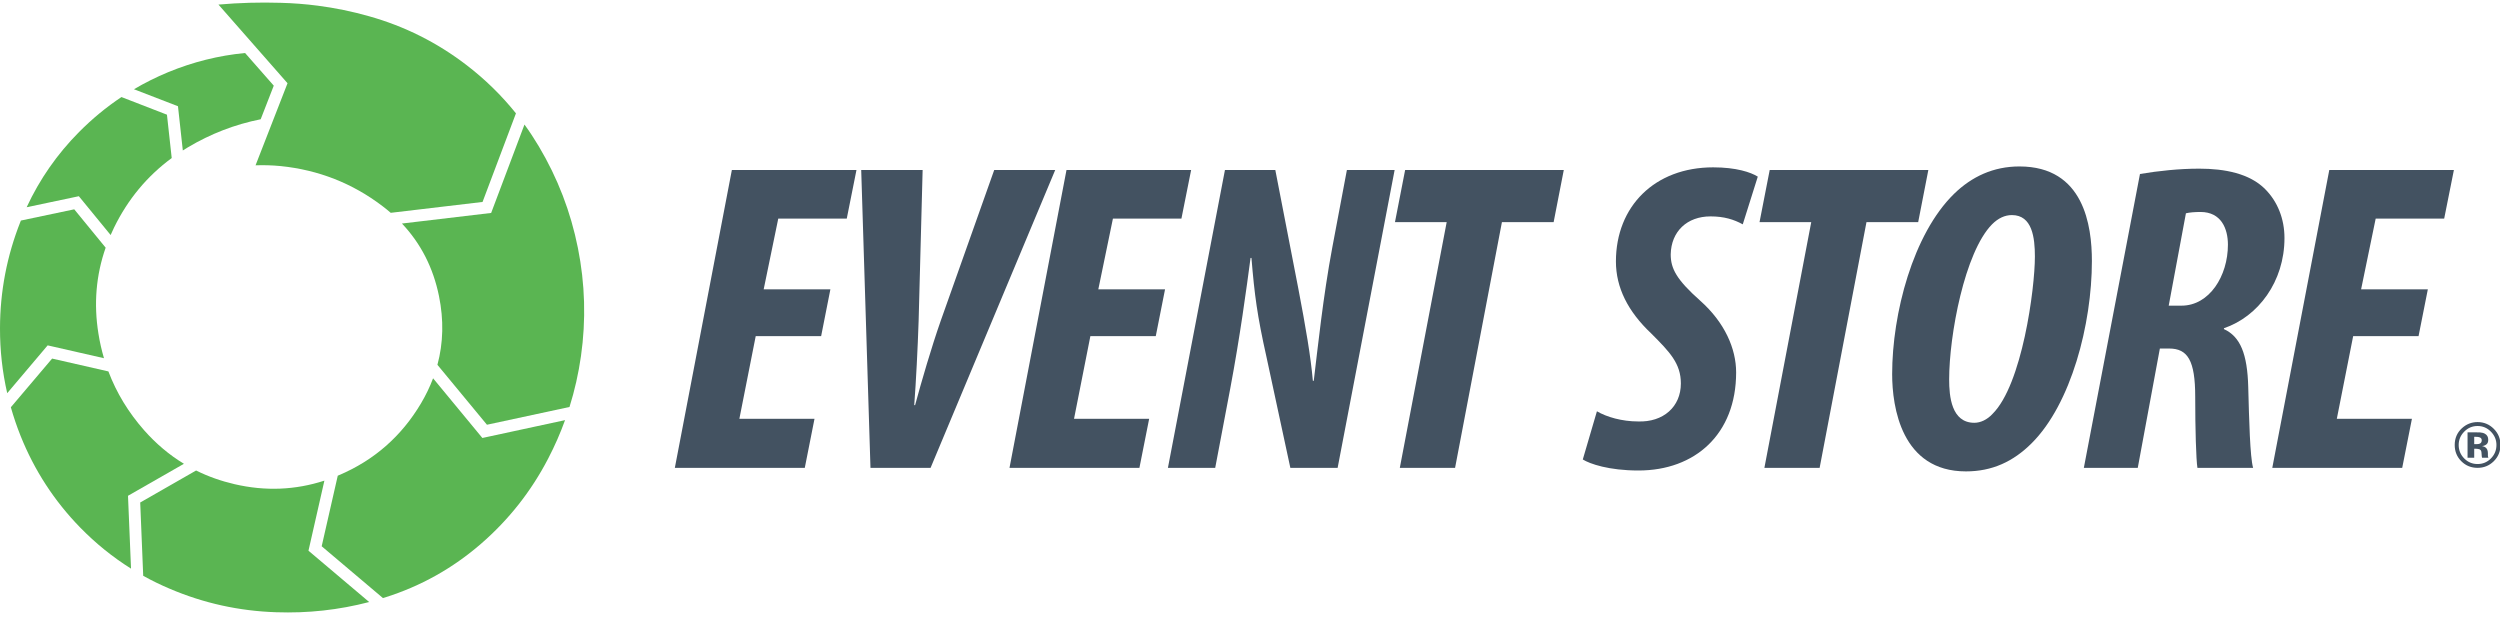
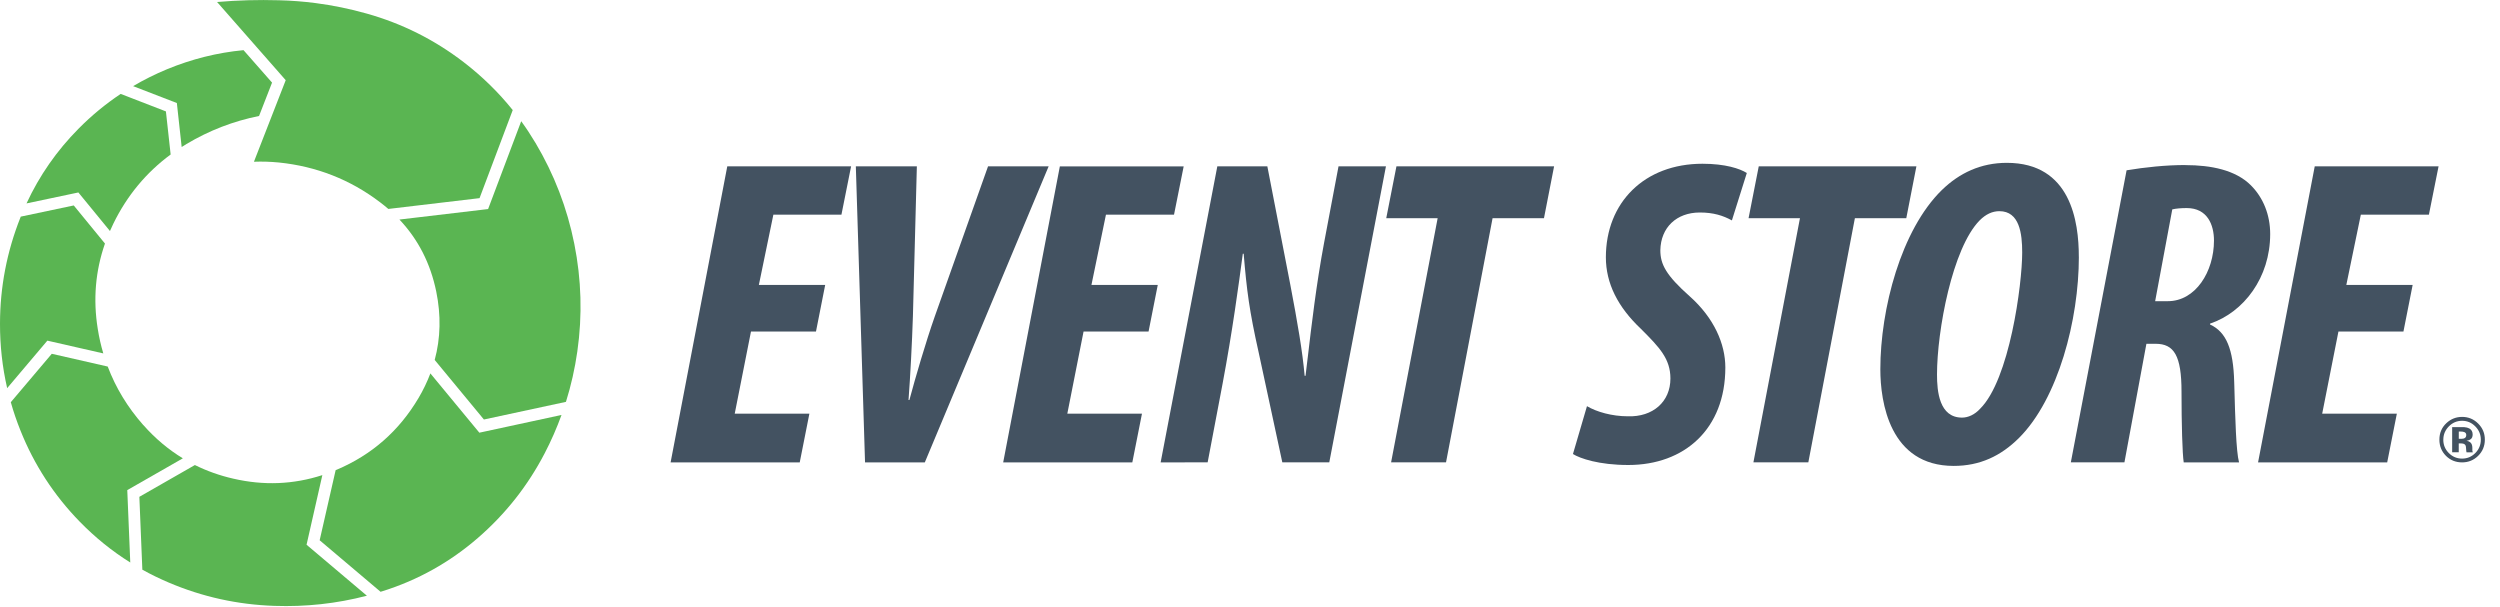
- <svg xmlns="http://www.w3.org/2000/svg" width="95px" height="24px" viewBox="0 0 95 24" version="1.1">
-   <defs />
-   <g id="Brands" stroke="none" stroke-width="1" fill="none" fill-rule="evenodd">
-     <g id="Event-Store-logo" transform="translate(-16, -20)">
-       <g id="eventstore-logo" transform="translate(16, 20)">
-         <path d="M5.09,3.391 C5.502,3.148 5.933,2.933 6.382,2.746 C7.33,2.354 8.307,2.11 9.313,2.014 L10.403,3.255 L9.906,4.532 C8.924,4.728 8,5.085 7.134,5.602 C7.071,5.64 7.008,5.678 6.947,5.718 L6.763,4.037 L5.09,3.391" id="Fill-1" fill="#5AB552" />
-         <path d="M4.615,3.688 L6.344,4.358 L6.525,6.006 C5.589,6.695 4.859,7.575 4.336,8.644 C4.29,8.74 4.246,8.835 4.204,8.931 L2.996,7.456 L1.013,7.875 C1.507,6.81 2.171,5.857 3.005,5.016 C3.502,4.515 4.039,4.072 4.615,3.688" id="Fill-2" fill="#5AB552" />
-         <path d="M15.997,15.33 C16.182,15.017 16.336,14.699 16.457,14.375 L18.33,16.643 L21.472,15.965 C21.293,16.461 21.08,16.946 20.833,17.421 C20.187,18.666 19.335,19.748 18.277,20.665 C17.202,21.596 15.988,22.275 14.634,22.702 C14.607,22.71 14.58,22.719 14.553,22.727 L12.224,20.758 L12.835,18.076 C12.85,18.07 12.865,18.064 12.881,18.057 C14.215,17.491 15.253,16.581 15.997,15.33" id="Fill-3" fill="#5AB552" />
-         <path d="M19.93,4.733 C20.123,4.998 20.303,5.273 20.473,5.558 C21.191,6.763 21.687,8.052 21.961,9.426 C22.233,10.788 22.272,12.157 22.077,13.532 C21.983,14.193 21.838,14.837 21.641,15.465 L18.504,16.14 L16.622,13.863 C16.847,13.027 16.866,12.155 16.681,11.248 C16.461,10.172 15.992,9.254 15.274,8.494 L18.664,8.092 L19.93,4.733" id="Fill-4" fill="#5AB552" />
-         <path d="M0.794,8.381 L2.821,7.954 L4.015,9.412 C3.649,10.458 3.558,11.546 3.74,12.676 C3.791,12.997 3.862,13.309 3.951,13.612 L1.811,13.124 L0.274,14.941 C0.09,14.136 -0.002,13.314 -7.76549404e-14,12.474 C0.003,11.073 0.262,9.721 0.779,8.419 C0.784,8.406 0.789,8.394 0.794,8.381" id="Fill-6" fill="#5AB552" />
-         <path d="M4.119,14.114 C4.427,14.928 4.88,15.673 5.478,16.351 C5.93,16.863 6.434,17.287 6.989,17.624 L4.864,18.84 L4.979,21.608 C4.279,21.169 3.635,20.648 3.047,20.046 C2.062,19.035 1.307,17.874 0.782,16.563 C0.639,16.205 0.516,15.842 0.412,15.476 L1.98,13.626 L4.119,14.114" id="Fill-7" fill="#5AB552" />
-         <path d="M7.452,17.879 C7.909,18.107 8.398,18.28 8.918,18.4 C10.084,18.67 11.22,18.624 12.327,18.264 L11.722,20.927 L14.029,22.877 C12.875,23.179 11.696,23.308 10.492,23.265 C9.087,23.219 7.739,22.922 6.447,22.371 C6.1,22.224 5.766,22.061 5.442,21.881 L5.328,19.095 L7.452,17.879" id="Fill-8" fill="#5AB552" />
-         <path d="M19.606,4.307 L18.337,7.674 L14.848,8.087 C14.746,7.998 14.641,7.913 14.531,7.83 C13.393,6.965 12.104,6.458 10.665,6.311 C10.339,6.28 10.022,6.27 9.711,6.282 L10.926,3.163 L8.301,0.174 C9.09,0.105 9.878,0.083 10.665,0.107 C11.139,0.119 11.608,0.155 12.074,0.216 C12.73,0.301 13.379,0.434 14.02,0.616 C15.377,0.997 16.613,1.617 17.73,2.474 C18.435,3.015 19.06,3.626 19.606,4.307" id="Fill-9" fill="#5AB552" />
-         <polyline id="Fill-11" fill="#435261" points="31.203 12.774 28.717 12.774 28.096 15.915 30.951 15.915 30.582 17.778 25.644 17.778 27.811 6.46 32.546 6.46 32.177 8.307 29.574 8.307 29.02 10.994 31.555 10.994 31.203 12.774" />
-         <path d="M33.078,17.778 L32.726,6.46 L35.06,6.46 L34.908,12.186 C34.875,13.211 34.808,14.521 34.741,15.394 L34.774,15.394 C35.009,14.521 35.396,13.194 35.749,12.186 L37.78,6.46 L40.098,6.46 L35.362,17.778 L33.078,17.778" id="Fill-12" fill="#435261" />
-         <polyline id="Fill-13" fill="#435261" points="43.919 12.774 41.434 12.774 40.813 15.915 43.668 15.915 43.298 17.778 38.361 17.778 40.527 6.46 45.263 6.46 44.894 8.307 42.291 8.307 41.736 10.994 44.272 10.994 43.919 12.774" />
-         <path d="M44.381,17.778 L46.548,6.46 L48.462,6.46 L49.335,10.96 C49.621,12.455 49.805,13.53 49.889,14.471 L49.923,14.471 C50.074,13.228 50.275,11.28 50.628,9.399 L51.182,6.46 L52.996,6.46 L50.83,17.778 L49.033,17.778 L48.126,13.564 C47.773,11.985 47.672,11.212 47.555,9.802 L47.521,9.802 C47.37,10.944 47.118,12.808 46.748,14.772 L46.178,17.778 L44.381,17.778" id="Fill-14" fill="#435261" />
-         <polyline id="Fill-15" fill="#435261" points="54.974 8.441 53.009 8.441 53.395 6.46 59.424 6.46 59.038 8.441 57.073 8.441 55.293 17.778 53.193 17.778 54.974 8.441" />
-         <path d="M60.683,15.629 C61.052,15.847 61.64,16.015 62.245,16.015 C63.202,16.049 63.873,15.461 63.873,14.571 C63.873,13.815 63.454,13.379 62.748,12.673 C61.858,11.834 61.405,10.927 61.405,9.936 C61.405,7.837 62.883,6.359 65.099,6.359 C65.973,6.359 66.527,6.544 66.796,6.712 L66.225,8.525 C65.889,8.341 65.519,8.223 64.999,8.223 C64.109,8.223 63.504,8.794 63.487,9.667 C63.487,10.205 63.706,10.625 64.613,11.431 C65.536,12.253 65.973,13.244 65.973,14.151 C65.973,16.502 64.411,17.879 62.262,17.879 C61.136,17.879 60.414,17.627 60.146,17.46 L60.683,15.629" id="Fill-16" fill="#435261" />
-         <polyline id="Fill-17" fill="#435261" points="68.827 8.441 66.862 8.441 67.249 6.46 73.277 6.46 72.891 8.441 70.926 8.441 69.146 17.778 67.047 17.778 68.827 8.441" />
-         <path d="M75.697,8.525 C74.656,9.583 74.068,12.741 74.068,14.42 C74.068,15.058 74.152,16.066 75.025,16.066 C75.261,16.066 75.513,15.948 75.714,15.73 C76.839,14.622 77.326,10.977 77.326,9.751 C77.326,9.029 77.225,8.173 76.453,8.173 C76.184,8.173 75.932,8.29 75.697,8.525 Z M79.492,9.919 C79.492,12.321 78.703,15.344 77.208,16.838 C76.503,17.544 75.697,17.913 74.706,17.913 C72.254,17.913 71.902,15.461 71.902,14.219 C71.902,11.918 72.691,8.895 74.253,7.367 C74.925,6.712 75.748,6.325 76.739,6.325 C79.19,6.325 79.492,8.576 79.492,9.919 L79.492,9.919 Z" id="Fill-18" fill="#435261" />
-         <path d="M82.411,11.615 L82.898,11.615 C83.955,11.615 84.661,10.49 84.661,9.298 C84.661,8.693 84.409,8.055 83.619,8.055 C83.401,8.055 83.2,8.072 83.065,8.105 L82.411,11.615 Z M81.319,6.611 C82.024,6.493 82.813,6.409 83.569,6.409 C84.543,6.409 85.484,6.594 86.071,7.182 C86.542,7.652 86.81,8.307 86.81,9.046 C86.81,10.709 85.803,12.035 84.51,12.472 L84.51,12.506 C85.131,12.791 85.4,13.446 85.433,14.706 C85.467,15.965 85.5,17.359 85.618,17.778 L83.502,17.778 C83.452,17.46 83.418,16.318 83.418,15.075 C83.418,13.698 83.132,13.244 82.427,13.244 L82.075,13.244 L81.235,17.778 L79.186,17.778 L81.319,6.611 L81.319,6.611 Z" id="Fill-19" fill="#435261" />
-         <polyline id="Fill-20" fill="#435261" points="91.905 12.774 89.42 12.774 88.799 15.915 91.653 15.915 91.284 17.778 86.347 17.778 88.513 6.46 93.248 6.46 92.879 8.307 90.276 8.307 89.722 10.994 92.258 10.994 91.905 12.774" />
-         <path d="M94.228,16.619 C94.193,16.605 94.144,16.599 94.081,16.599 L94.02,16.599 L94.02,16.878 L94.118,16.878 C94.177,16.878 94.223,16.866 94.256,16.843 C94.289,16.819 94.306,16.781 94.306,16.728 C94.306,16.676 94.28,16.639 94.228,16.619 Z M93.767,17.393 L93.767,16.429 C93.827,16.429 93.917,16.429 94.036,16.429 C94.155,16.43 94.221,16.43 94.235,16.431 C94.311,16.437 94.374,16.453 94.425,16.481 C94.51,16.528 94.553,16.604 94.553,16.711 C94.553,16.792 94.531,16.85 94.485,16.886 C94.44,16.922 94.385,16.944 94.318,16.951 C94.379,16.963 94.425,16.982 94.455,17.007 C94.512,17.052 94.54,17.124 94.54,17.223 L94.54,17.309 C94.54,17.318 94.541,17.328 94.542,17.337 C94.543,17.347 94.546,17.356 94.549,17.366 L94.558,17.393 L94.317,17.393 C94.309,17.362 94.304,17.318 94.301,17.259 C94.299,17.201 94.293,17.162 94.285,17.141 C94.273,17.107 94.249,17.084 94.215,17.07 C94.196,17.063 94.167,17.058 94.129,17.055 L94.073,17.052 L94.02,17.052 L94.02,17.393 L93.767,17.393 Z M93.638,16.405 C93.499,16.547 93.43,16.715 93.43,16.909 C93.43,17.11 93.501,17.281 93.641,17.422 C93.781,17.563 93.95,17.633 94.148,17.633 C94.346,17.633 94.515,17.563 94.655,17.421 C94.795,17.279 94.865,17.108 94.865,16.909 C94.865,16.715 94.795,16.548 94.656,16.405 C94.515,16.26 94.346,16.188 94.148,16.188 C93.949,16.188 93.779,16.26 93.638,16.405 Z M94.757,17.533 C94.588,17.697 94.385,17.778 94.148,17.778 C93.904,17.778 93.698,17.695 93.53,17.527 C93.363,17.36 93.279,17.154 93.279,16.909 C93.279,16.655 93.369,16.444 93.55,16.275 C93.72,16.118 93.92,16.039 94.148,16.039 C94.388,16.039 94.593,16.124 94.763,16.294 C94.933,16.464 95.018,16.669 95.018,16.909 C95.018,17.156 94.931,17.364 94.757,17.533 L94.757,17.533 Z" id="Fill-21" fill="#435261" />
-       </g>
-     </g>
+ <svg xmlns="http://www.w3.org/2000/svg" fill="none" height="16" viewBox="0 0 66 16" width="66">
+   <path d="m12.66 5.231.876-2.325c-.377-.47-.809-.892-1.295-1.265-.771-.592-1.625-1.02-2.561-1.283-.443-.125-.891-.217-1.344-.276-.322-.042-.646-.067-.973-.075-.543-.016-1.087-.001-1.632.046l1.812 2.064-.839 2.153c.215-.008.434-.002.659.02.994.102 1.884.452 2.67 1.049.076.057.148.116.219.177z" fill="#5ab552" />
+   <path d="m4.406 1.829c-.31.129-.608.277-.892.445l1.155.446.127 1.161c.043-.027.086-.054.129-.08.598-.357 1.236-.603 1.914-.739l.343-.881-.753-.857c-.695.066-1.369.235-2.023.505z" fill="#5ab552" />
+   <path d="m4.38 2.941-1.194-.462c-.397.265-.768.57-1.111.917-.576.581-1.034 1.239-1.375 1.974l1.369-.289.834 1.018c.029-.066.059-.132.091-.198.361-.738.865-1.346 1.511-1.822z" fill="#5ab552" />
+   <path d="m11.044 10.517c.128-.216.234-.436.318-.659l1.293 1.565 2.169-.468c-.124.342-.271.677-.441 1.005-.446.86-1.034 1.606-1.765 2.24-.742.643-1.58 1.112-2.515 1.406l-.056.017-1.608-1.36.422-1.851.032-.013c.921-.391 1.638-1.019 2.151-1.883z" fill="#5ab552" />
+   <path d="m14.135 3.77c-.117-.197-.242-.387-.375-.57l-.874 2.319-2.341.277c.496.525.82 1.159.972 1.902.128.626.115 1.228-.041 1.805l1.299 1.572 2.166-.466c.136-.434.236-.878.301-1.335.135-.949.108-1.894-.08-2.835-.189-.948-.532-1.838-1.027-2.67z" fill="#5ab552" />
+   <path d="m.548 5.719 1.399-.295.824 1.006c-.252.722-.316 1.474-.19 2.254.035.222.084.437.146.646l-1.477-.337-1.061 1.254c-.127-.555-.19-1.123-.189-1.703.002-.967.181-1.9.538-2.799.003-.009.007-.018.01-.026z" fill="#5ab552" />
+   <path d="m3.782 11.221c-.413-.468-.726-.983-.938-1.544l-1.477-.337-1.082 1.278c.071.253.157.503.256.75.362.905.884 1.706 1.564 2.404.406.416.85.776 1.334 1.078l-.079-1.911 1.467-.839c-.383-.233-.731-.525-1.043-.879z" fill="#5ab552" />
+   <path d="m5.145 12.277c.316.157.653.277 1.012.359.805.187 1.589.155 2.353-.093l-.417 1.838 1.593 1.346c-.797.208-1.611.297-2.442.268-.97-.032-1.901-.237-2.793-.617-.239-.102-.47-.214-.693-.338l-.079-1.924z" fill="#5ab552" />
+   <g fill="#435261">
+     <path clip-rule="evenodd" d="m54.882 6.781c0 1.658-.545 3.745-1.577 4.777-.487.487-1.043.742-1.728.742-1.692 0-1.936-1.693-1.936-2.551 0-1.588.545-3.676 1.623-4.731.464-.452 1.032-.719 1.716-.719 1.692 0 1.901 1.554 1.901 2.481zm-2.62-.962c-.719.73-1.125 2.91-1.125 4.07 0 .44.058 1.136.661 1.136.163 0 .337-.081.475-.232.777-.765 1.113-3.281 1.113-4.128 0-.498-.07-1.09-.603-1.09-.185 0-.359.081-.521.244z" fill-rule="evenodd" />
+     <path d="m41.896 10.723c.255.151.661.267 1.078.267.661.023 1.125-.383 1.125-.997 0-.522-.29-.823-.777-1.31-.615-.58-.927-1.206-.927-1.89 0-1.449 1.02-2.47 2.55-2.47.603 0 .986.128 1.171.244l-.394 1.252c-.232-.128-.487-.209-.846-.209-.615 0-1.032.394-1.043.997 0 .371.151.661.777 1.217.638.568.939 1.252.939 1.878 0 1.623-1.078 2.574-2.562 2.574-.777 0-1.276-.174-1.461-.29z" />
+     <path d="m21.542 8.752h-1.716l-.429 2.168h1.971l-.255 1.287h-3.409l1.496-7.815h3.269l-.255 1.275h-1.797l-.383 1.855h1.751z" />
+     <path d="m22.837 12.207-.243-7.815h1.611l-.104 3.954c-.023.707-.07 1.611-.116 2.214h.023c.162-.603.429-1.519.673-2.214l1.403-3.954h1.6l-3.269 7.815z" />
+     <path d="m28.606 8.752h1.716l.243-1.229h-1.751l.383-1.855h1.797l.255-1.275h-3.269l-1.496 7.815h3.409l.255-1.287h-1.971z" />
+     <path d="m30.641 12.207 1.496-7.815h1.321l.603 3.107c.197 1.032.324 1.774.382 2.423h.023c.018-.146.036-.305.057-.476l.001-.004 0-.001c.098-.836.228-1.944.43-3.021l.383-2.029h1.252l-1.496 7.815h-1.24l-.626-2.91c-.244-1.09-.313-1.623-.394-2.597h-.023c-.104.788-.278 2.075-.534 3.432l-.394 2.075z" />
+     <path d="m36.597 5.76h1.357l-1.229 6.446h1.45l1.229-6.446h1.357l.267-1.368h-4.162z" />
+     <path d="m46.162 5.76h1.357l-1.229 6.446h1.45l1.229-6.446h1.357l.267-1.368h-4.162z" />
+     <path clip-rule="evenodd" d="m57.696 4.357c-.522 0-1.067.058-1.554.139l-1.472 7.71h1.415l.58-3.13h.243c.487 0 .684.313.684 1.264 0 .858.023 1.646.058 1.867h1.461c-.078-.28-.102-1.186-.125-2.03l-.003-.091c-.023-.869-.208-1.322-.638-1.519v-.023c.893-.301 1.588-1.217 1.588-2.365 0-.51-.185-.962-.51-1.287-.406-.406-1.055-.533-1.727-.533zm-.464 3.594h-.336l.452-2.423c.093-.023.232-.035.382-.035.545 0 .719.441.719.858 0 .823-.487 1.6-1.217 1.6z" fill-rule="evenodd" />
+     <path d="m63.451 8.752h-1.716l-.429 2.168h1.971l-.255 1.287h-3.409l1.496-7.815h3.269l-.255 1.275h-1.797l-.383 1.855h1.751z" />
+     <path clip-rule="evenodd" d="m64.737 11.275v.665h.174v-.235h.037l.038.002c.027.002.046.005.059.011.024.009.04.025.049.049.005.014.009.041.011.082.002.04.005.071.011.092h.166l-.006-.019c-.002-.006-.004-.013-.005-.02s-.001-.013-.001-.02v-.059c0-.068-.019-.118-.059-.149-.021-.017-.053-.03-.095-.038.046-.005.084-.02.115-.045.031-.025.047-.065.047-.121 0-.073-.03-.126-.089-.159-.035-.019-.079-.03-.131-.034-.009-.001-.055-.001-.137-.001-.082-0-.144-0-.185-0zm.217.117c.043 0 .077.005.101.014.036.014.054.039.054.076 0 .036-.011.063-.034.079-.023.016-.055.024-.095.024h-.068v-.193z" fill-rule="evenodd" />
+     <path clip-rule="evenodd" d="m65 12.207c.164 0 .304-.057.42-.17.12-.117.18-.26.18-.431 0-.166-.059-.307-.176-.424s-.259-.176-.424-.176c-.158 0-.296.054-.413.163-.125.116-.187.262-.187.438 0 .169.058.311.173.427.116.116.258.173.427.173zm-.496-.6c0-.134.048-.25.143-.348.097-.1.215-.15.353-.15.136 0 .253.05.35.15.096.098.144.214.144.348 0 .137-.048.255-.145.353-.097.098-.213.147-.35.147-.137 0-.253-.049-.35-.146-.097-.097-.146-.215-.146-.354z" fill-rule="evenodd" />
  </g>
</svg>
